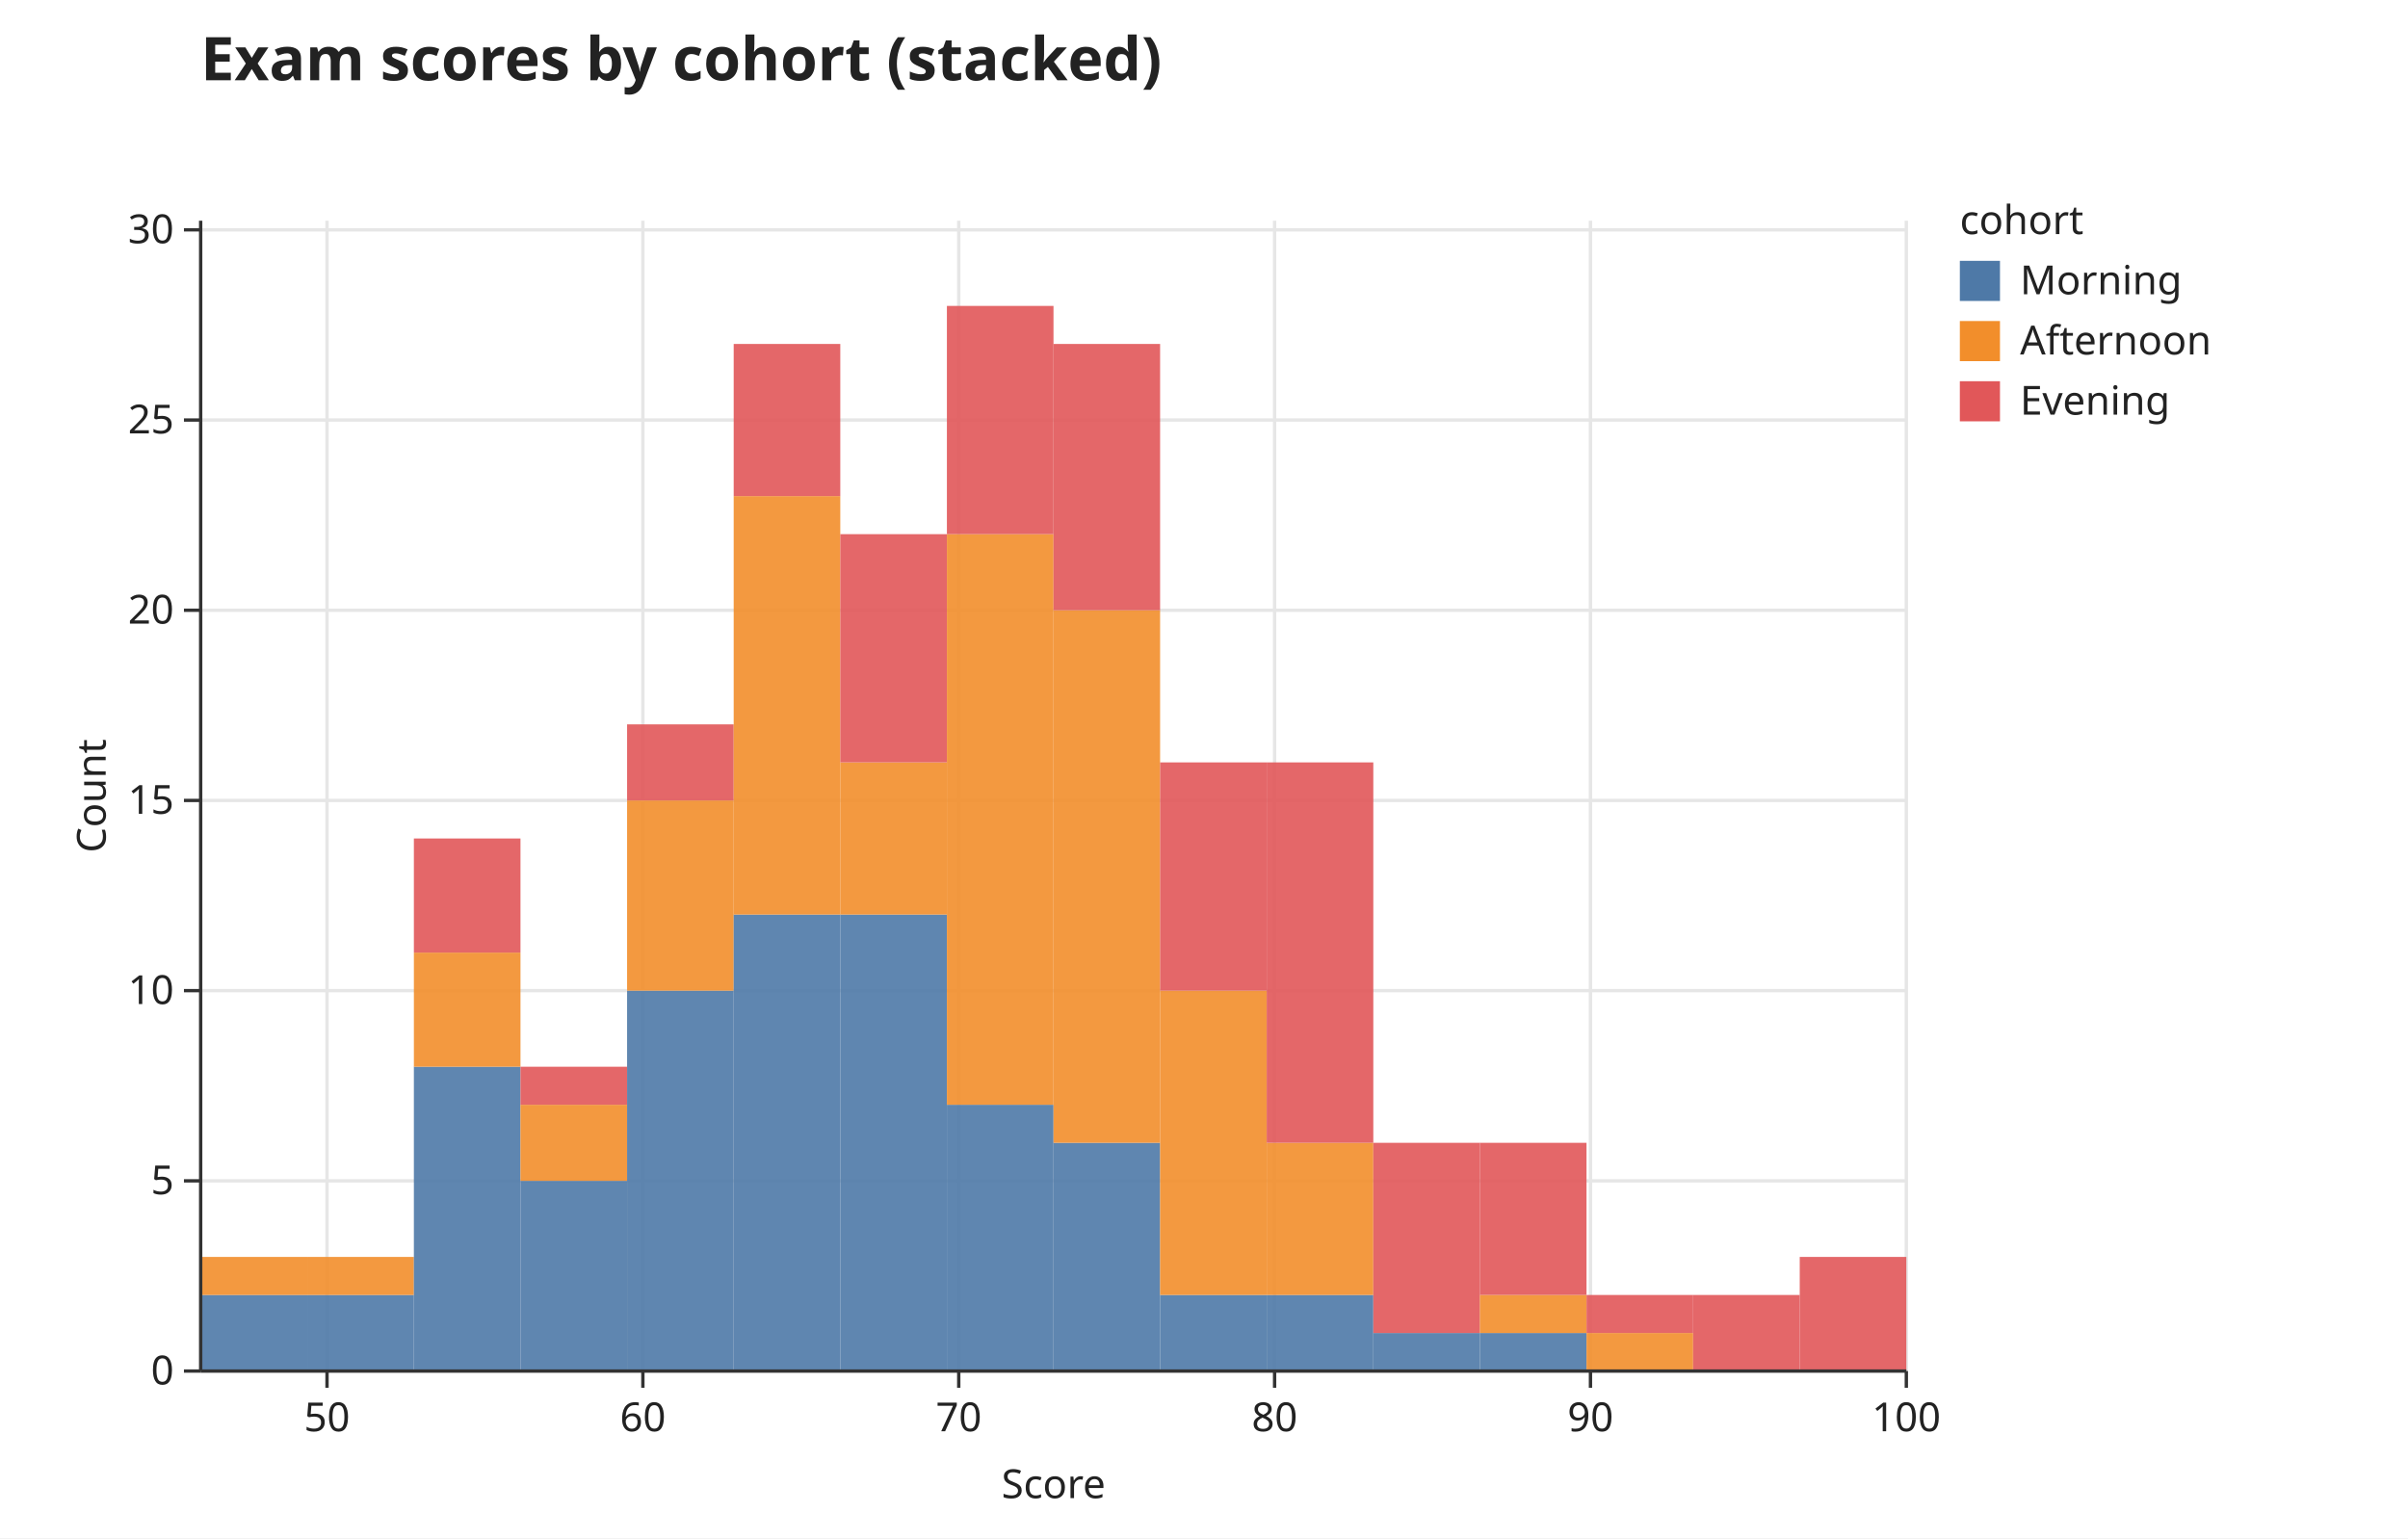
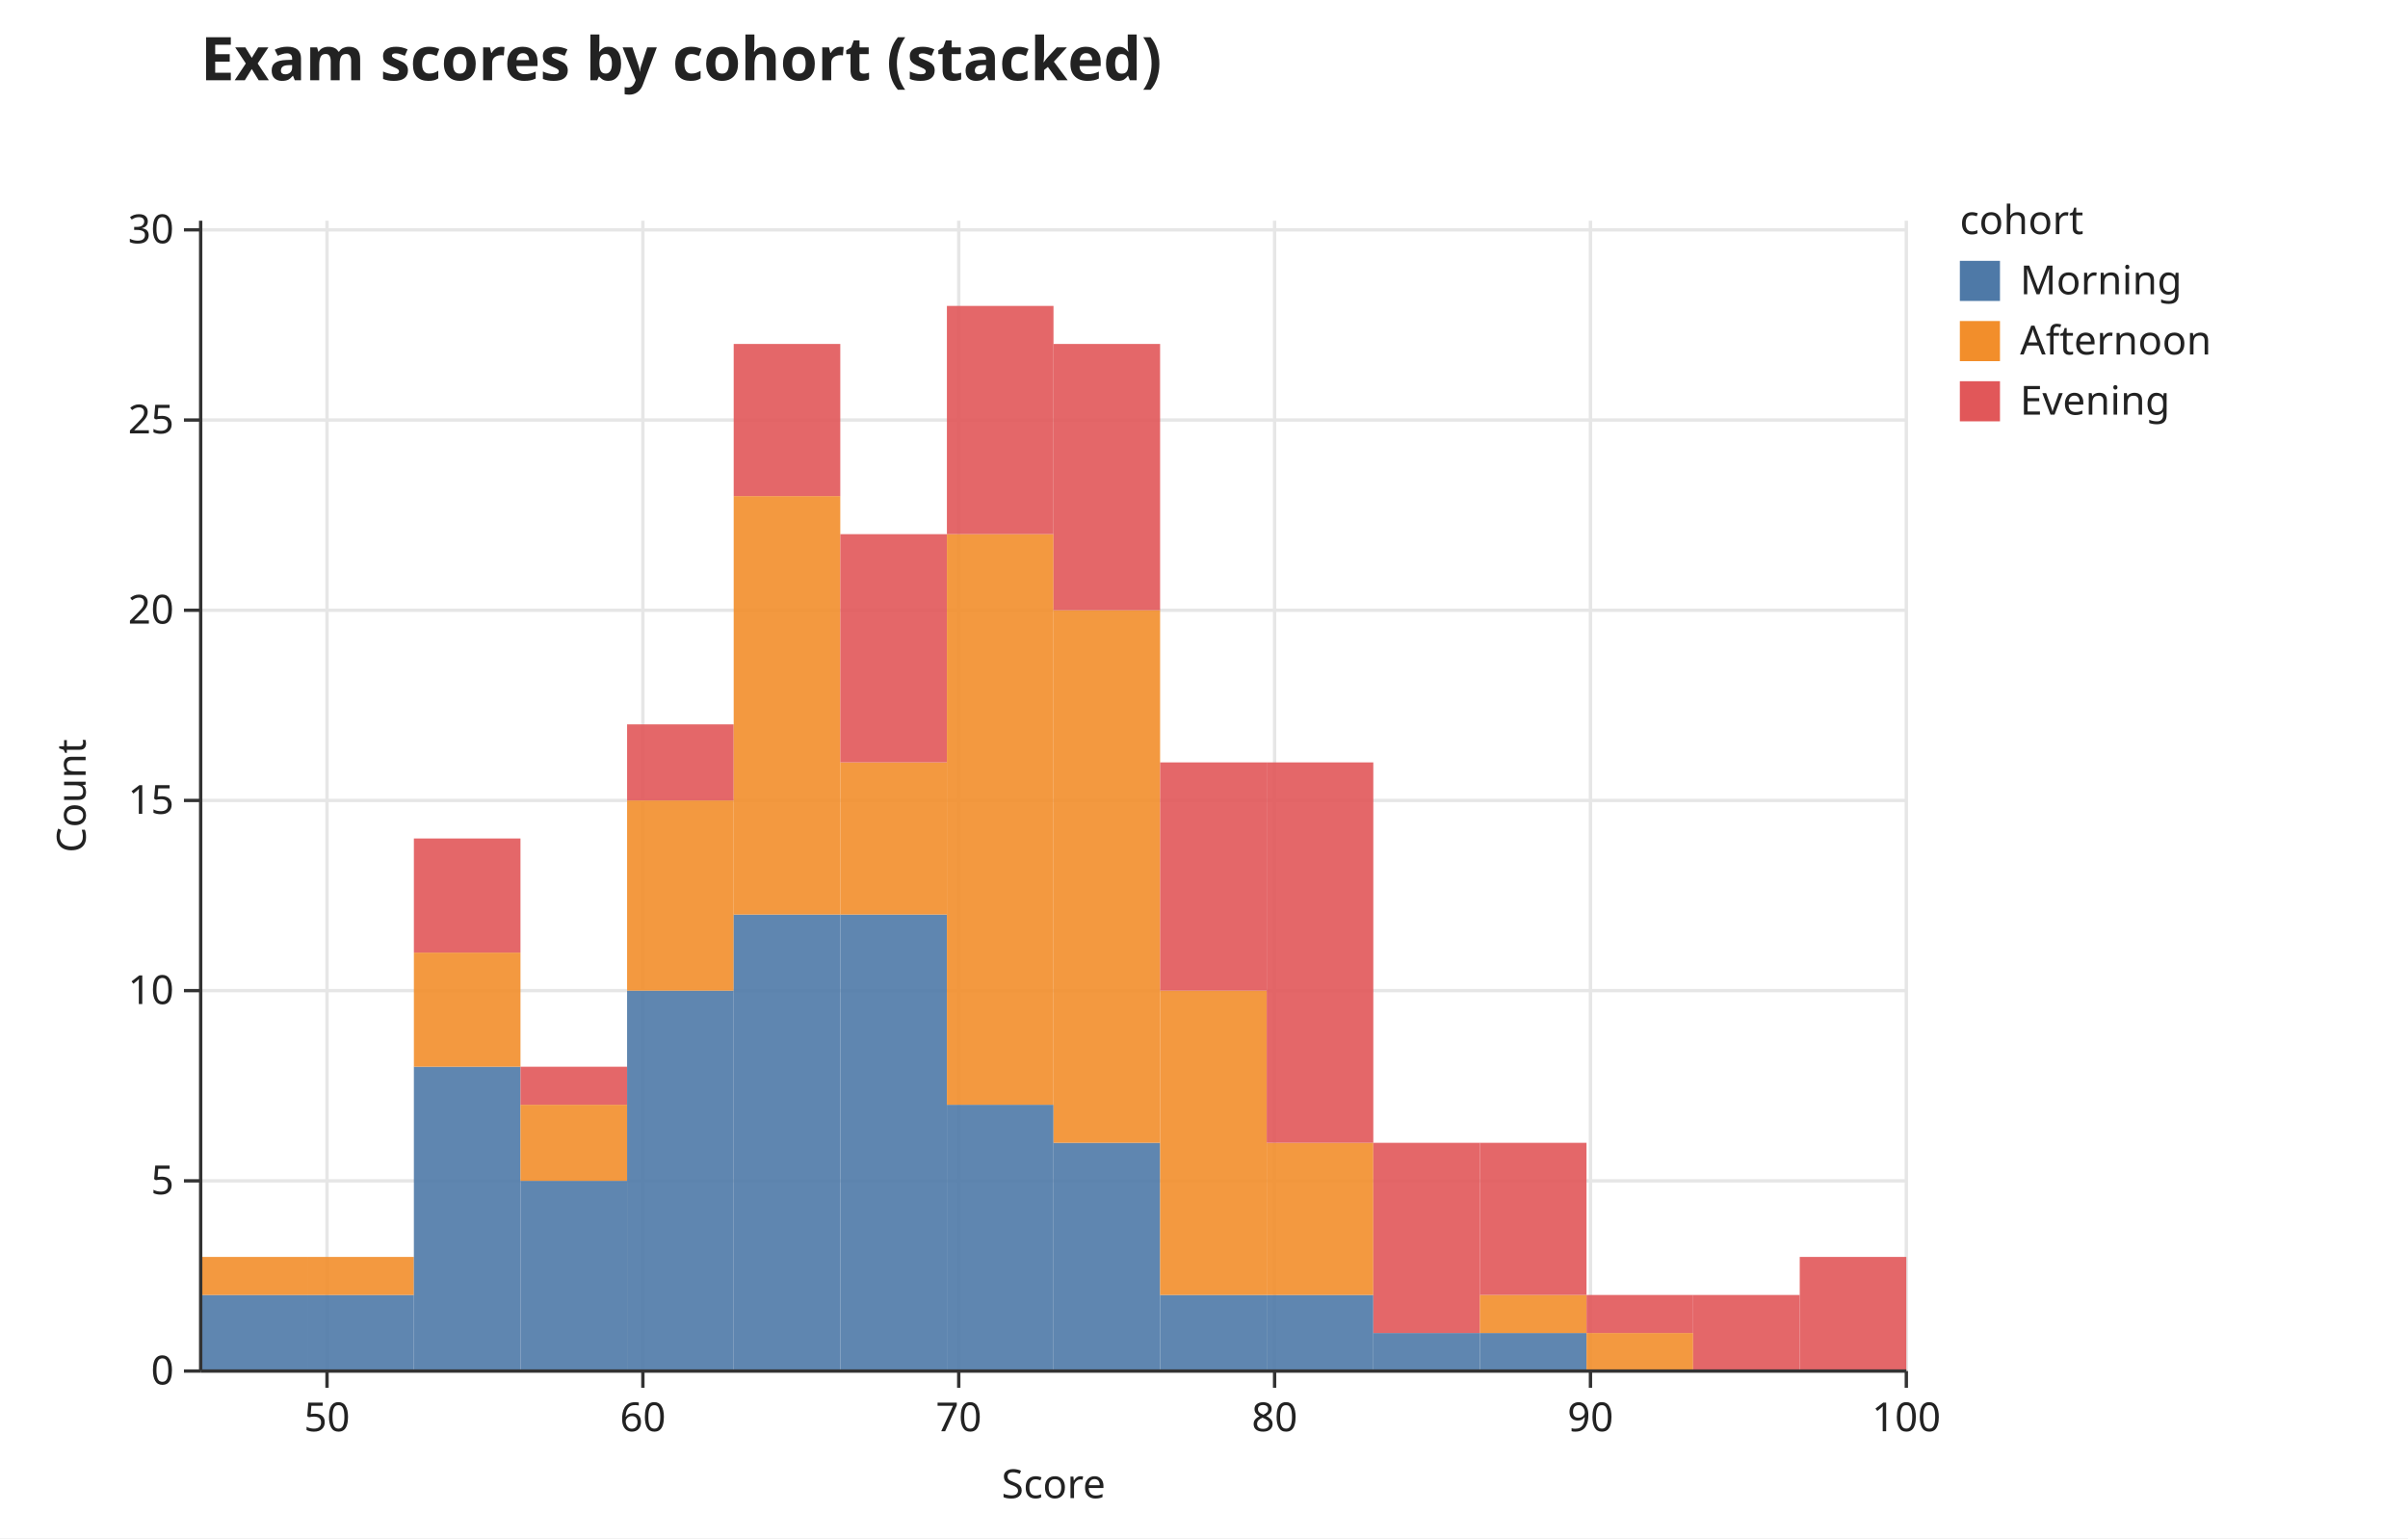
<svg xmlns="http://www.w3.org/2000/svg" width="720" height="460" viewBox="0 0 720 460" role="img" aria-label="Exam scores by cohort (stacked)">
  <rect class="algraf-background" x="0" y="0" width="720" height="460" fill="#ffffff" />
  <text class="algraf-title" x="60" y="24" font-family="system-ui, sans-serif" font-size="18" font-weight="600" fill="#222222">Exam scores by cohort (stacked)</text>
  <rect class="algraf-plot-area" x="60" y="66" width="510" height="344" fill="#ffffff" />
  <g class="algraf-grid">
    <line x1="97.778" y1="66" x2="97.778" y2="410" stroke="#e6e6e6" stroke-width="1" />
    <line x1="192.222" y1="66" x2="192.222" y2="410" stroke="#e6e6e6" stroke-width="1" />
    <line x1="286.667" y1="66" x2="286.667" y2="410" stroke="#e6e6e6" stroke-width="1" />
    <line x1="381.111" y1="66" x2="381.111" y2="410" stroke="#e6e6e6" stroke-width="1" />
    <line x1="475.556" y1="66" x2="475.556" y2="410" stroke="#e6e6e6" stroke-width="1" />
    <line x1="570" y1="66" x2="570" y2="410" stroke="#e6e6e6" stroke-width="1" />
    <line x1="60" y1="410" x2="570" y2="410" stroke="#e6e6e6" stroke-width="1" />
    <line x1="60" y1="353.122" x2="570" y2="353.122" stroke="#e6e6e6" stroke-width="1" />
    <line x1="60" y1="296.243" x2="570" y2="296.243" stroke="#e6e6e6" stroke-width="1" />
    <line x1="60" y1="239.365" x2="570" y2="239.365" stroke="#e6e6e6" stroke-width="1" />
    <line x1="60" y1="182.487" x2="570" y2="182.487" stroke="#e6e6e6" stroke-width="1" />
    <line x1="60" y1="125.608" x2="570" y2="125.608" stroke="#e6e6e6" stroke-width="1" />
    <line x1="60" y1="68.73" x2="570" y2="68.73" stroke="#e6e6e6" stroke-width="1" />
  </g>
  <g class="algraf-layer algraf-geom-rect">
    <rect x="60" y="387.249" width="31.875" height="22.751" fill="#4E79A7" opacity="0.9" />
    <rect x="60" y="375.873" width="31.875" height="11.376" fill="#F28E2B" opacity="0.9" />
    <rect x="91.875" y="387.249" width="31.875" height="22.751" fill="#4E79A7" opacity="0.9" />
    <rect x="91.875" y="375.873" width="31.875" height="11.376" fill="#F28E2B" opacity="0.9" />
    <rect x="123.75" y="318.995" width="31.875" height="91.005" fill="#4E79A7" opacity="0.9" />
    <rect x="123.75" y="284.868" width="31.875" height="34.127" fill="#F28E2B" opacity="0.9" />
    <rect x="123.75" y="250.741" width="31.875" height="34.127" fill="#E15759" opacity="0.9" />
    <rect x="155.625" y="353.122" width="31.875" height="56.878" fill="#4E79A7" opacity="0.9" />
    <rect x="155.625" y="330.37" width="31.875" height="22.751" fill="#F28E2B" opacity="0.9" />
    <rect x="155.625" y="318.995" width="31.875" height="11.376" fill="#E15759" opacity="0.9" />
    <rect x="187.5" y="296.243" width="31.875" height="113.757" fill="#4E79A7" opacity="0.9" />
    <rect x="187.5" y="239.365" width="31.875" height="56.878" fill="#F28E2B" opacity="0.9" />
    <rect x="187.5" y="216.614" width="31.875" height="22.751" fill="#E15759" opacity="0.9" />
    <rect x="219.375" y="273.492" width="31.875" height="136.508" fill="#4E79A7" opacity="0.9" />
    <rect x="219.375" y="148.36" width="31.875" height="125.132" fill="#F28E2B" opacity="0.9" />
    <rect x="219.375" y="102.857" width="31.875" height="45.503" fill="#E15759" opacity="0.9" />
    <rect x="251.25" y="273.492" width="31.875" height="136.508" fill="#4E79A7" opacity="0.9" />
    <rect x="251.25" y="227.989" width="31.875" height="45.503" fill="#F28E2B" opacity="0.9" />
    <rect x="251.25" y="159.735" width="31.875" height="68.254" fill="#E15759" opacity="0.9" />
    <rect x="283.125" y="330.37" width="31.875" height="79.63" fill="#4E79A7" opacity="0.9" />
    <rect x="283.125" y="159.735" width="31.875" height="170.635" fill="#F28E2B" opacity="0.9" />
    <rect x="283.125" y="91.481" width="31.875" height="68.254" fill="#E15759" opacity="0.9" />
    <rect x="315" y="341.746" width="31.875" height="68.254" fill="#4E79A7" opacity="0.9" />
    <rect x="315" y="182.487" width="31.875" height="159.259" fill="#F28E2B" opacity="0.9" />
    <rect x="315" y="102.857" width="31.875" height="79.63" fill="#E15759" opacity="0.9" />
    <rect x="346.875" y="387.249" width="31.875" height="22.751" fill="#4E79A7" opacity="0.9" />
    <rect x="346.875" y="296.243" width="31.875" height="91.005" fill="#F28E2B" opacity="0.9" />
    <rect x="346.875" y="227.989" width="31.875" height="68.254" fill="#E15759" opacity="0.9" />
    <rect x="378.75" y="387.249" width="31.875" height="22.751" fill="#4E79A7" opacity="0.9" />
    <rect x="378.75" y="341.746" width="31.875" height="45.503" fill="#F28E2B" opacity="0.9" />
    <rect x="378.75" y="227.989" width="31.875" height="113.757" fill="#E15759" opacity="0.9" />
    <rect x="410.625" y="398.624" width="31.875" height="11.376" fill="#4E79A7" opacity="0.9" />
    <rect x="410.625" y="341.746" width="31.875" height="56.878" fill="#E15759" opacity="0.9" />
    <rect x="442.5" y="398.624" width="31.875" height="11.376" fill="#4E79A7" opacity="0.9" />
    <rect x="442.5" y="387.249" width="31.875" height="11.376" fill="#F28E2B" opacity="0.9" />
    <rect x="442.5" y="341.746" width="31.875" height="45.503" fill="#E15759" opacity="0.9" />
    <rect x="474.375" y="398.624" width="31.875" height="11.376" fill="#F28E2B" opacity="0.9" />
    <rect x="474.375" y="387.249" width="31.875" height="11.376" fill="#E15759" opacity="0.9" />
    <rect x="506.25" y="387.249" width="31.875" height="22.751" fill="#E15759" opacity="0.9" />
    <rect x="538.125" y="375.873" width="31.875" height="34.127" fill="#E15759" opacity="0.9" />
  </g>
  <g class="algraf-axes">
    <line x1="60" y1="410" x2="570" y2="410" stroke="#333333" stroke-width="1" />
    <line x1="97.778" y1="410" x2="97.778" y2="415" stroke="#333333" stroke-width="1" />
    <text x="97.778" y="428" text-anchor="middle" font-family="system-ui, sans-serif" font-size="12" fill="#222222">50</text>
    <line x1="192.222" y1="410" x2="192.222" y2="415" stroke="#333333" stroke-width="1" />
    <text x="192.222" y="428" text-anchor="middle" font-family="system-ui, sans-serif" font-size="12" fill="#222222">60</text>
    <line x1="286.667" y1="410" x2="286.667" y2="415" stroke="#333333" stroke-width="1" />
    <text x="286.667" y="428" text-anchor="middle" font-family="system-ui, sans-serif" font-size="12" fill="#222222">70</text>
    <line x1="381.111" y1="410" x2="381.111" y2="415" stroke="#333333" stroke-width="1" />
    <text x="381.111" y="428" text-anchor="middle" font-family="system-ui, sans-serif" font-size="12" fill="#222222">80</text>
    <line x1="475.556" y1="410" x2="475.556" y2="415" stroke="#333333" stroke-width="1" />
    <text x="475.556" y="428" text-anchor="middle" font-family="system-ui, sans-serif" font-size="12" fill="#222222">90</text>
    <line x1="570" y1="410" x2="570" y2="415" stroke="#333333" stroke-width="1" />
    <text x="570" y="428" text-anchor="middle" font-family="system-ui, sans-serif" font-size="12" fill="#222222">100</text>
    <text x="315" y="448" text-anchor="middle" font-family="system-ui, sans-serif" font-size="12" fill="#222222">Score</text>
    <line x1="60" y1="66" x2="60" y2="410" stroke="#333333" stroke-width="1" />
    <line x1="55" y1="410" x2="60" y2="410" stroke="#333333" stroke-width="1" />
    <text x="52" y="414" text-anchor="end" font-family="system-ui, sans-serif" font-size="12" fill="#222222">0</text>
    <line x1="55" y1="353.122" x2="60" y2="353.122" stroke="#333333" stroke-width="1" />
    <text x="52" y="357.122" text-anchor="end" font-family="system-ui, sans-serif" font-size="12" fill="#222222">5</text>
    <line x1="55" y1="296.243" x2="60" y2="296.243" stroke="#333333" stroke-width="1" />
    <text x="52" y="300.243" text-anchor="end" font-family="system-ui, sans-serif" font-size="12" fill="#222222">10</text>
    <line x1="55" y1="239.365" x2="60" y2="239.365" stroke="#333333" stroke-width="1" />
    <text x="52" y="243.365" text-anchor="end" font-family="system-ui, sans-serif" font-size="12" fill="#222222">15</text>
    <line x1="55" y1="182.487" x2="60" y2="182.487" stroke="#333333" stroke-width="1" />
    <text x="52" y="186.487" text-anchor="end" font-family="system-ui, sans-serif" font-size="12" fill="#222222">20</text>
    <line x1="55" y1="125.608" x2="60" y2="125.608" stroke="#333333" stroke-width="1" />
    <text x="52" y="129.608" text-anchor="end" font-family="system-ui, sans-serif" font-size="12" fill="#222222">25</text>
    <line x1="55" y1="68.73" x2="60" y2="68.73" stroke="#333333" stroke-width="1" />
    <text x="52" y="72.73" text-anchor="end" font-family="system-ui, sans-serif" font-size="12" fill="#222222">30</text>
-     <text x="31.6" y="238" text-anchor="middle" transform="rotate(-90 31.6 238)" font-family="system-ui, sans-serif" font-size="12" fill="#222222">Count</text>
+     <text x="25.6" y="238" text-anchor="middle" transform="rotate(-90 25.6 238)" font-family="system-ui, sans-serif" font-size="12" fill="#222222">Count</text>
  </g>
  <g class="algraf-legends">
    <text x="586" y="70" text-anchor="start" font-family="system-ui, sans-serif" font-size="12" fill="#222222">cohort</text>
    <rect x="586" y="78" width="12" height="12" fill="#4E79A7" />
    <text x="604" y="88" text-anchor="start" font-family="system-ui, sans-serif" font-size="12" fill="#222222">Morning</text>
    <rect x="586" y="96" width="12" height="12" fill="#F28E2B" />
    <text x="604" y="106" text-anchor="start" font-family="system-ui, sans-serif" font-size="12" fill="#222222">Afternoon</text>
    <rect x="586" y="114" width="12" height="12" fill="#E15759" />
    <text x="604" y="124" text-anchor="start" font-family="system-ui, sans-serif" font-size="12" fill="#222222">Evening</text>
  </g>
</svg>
